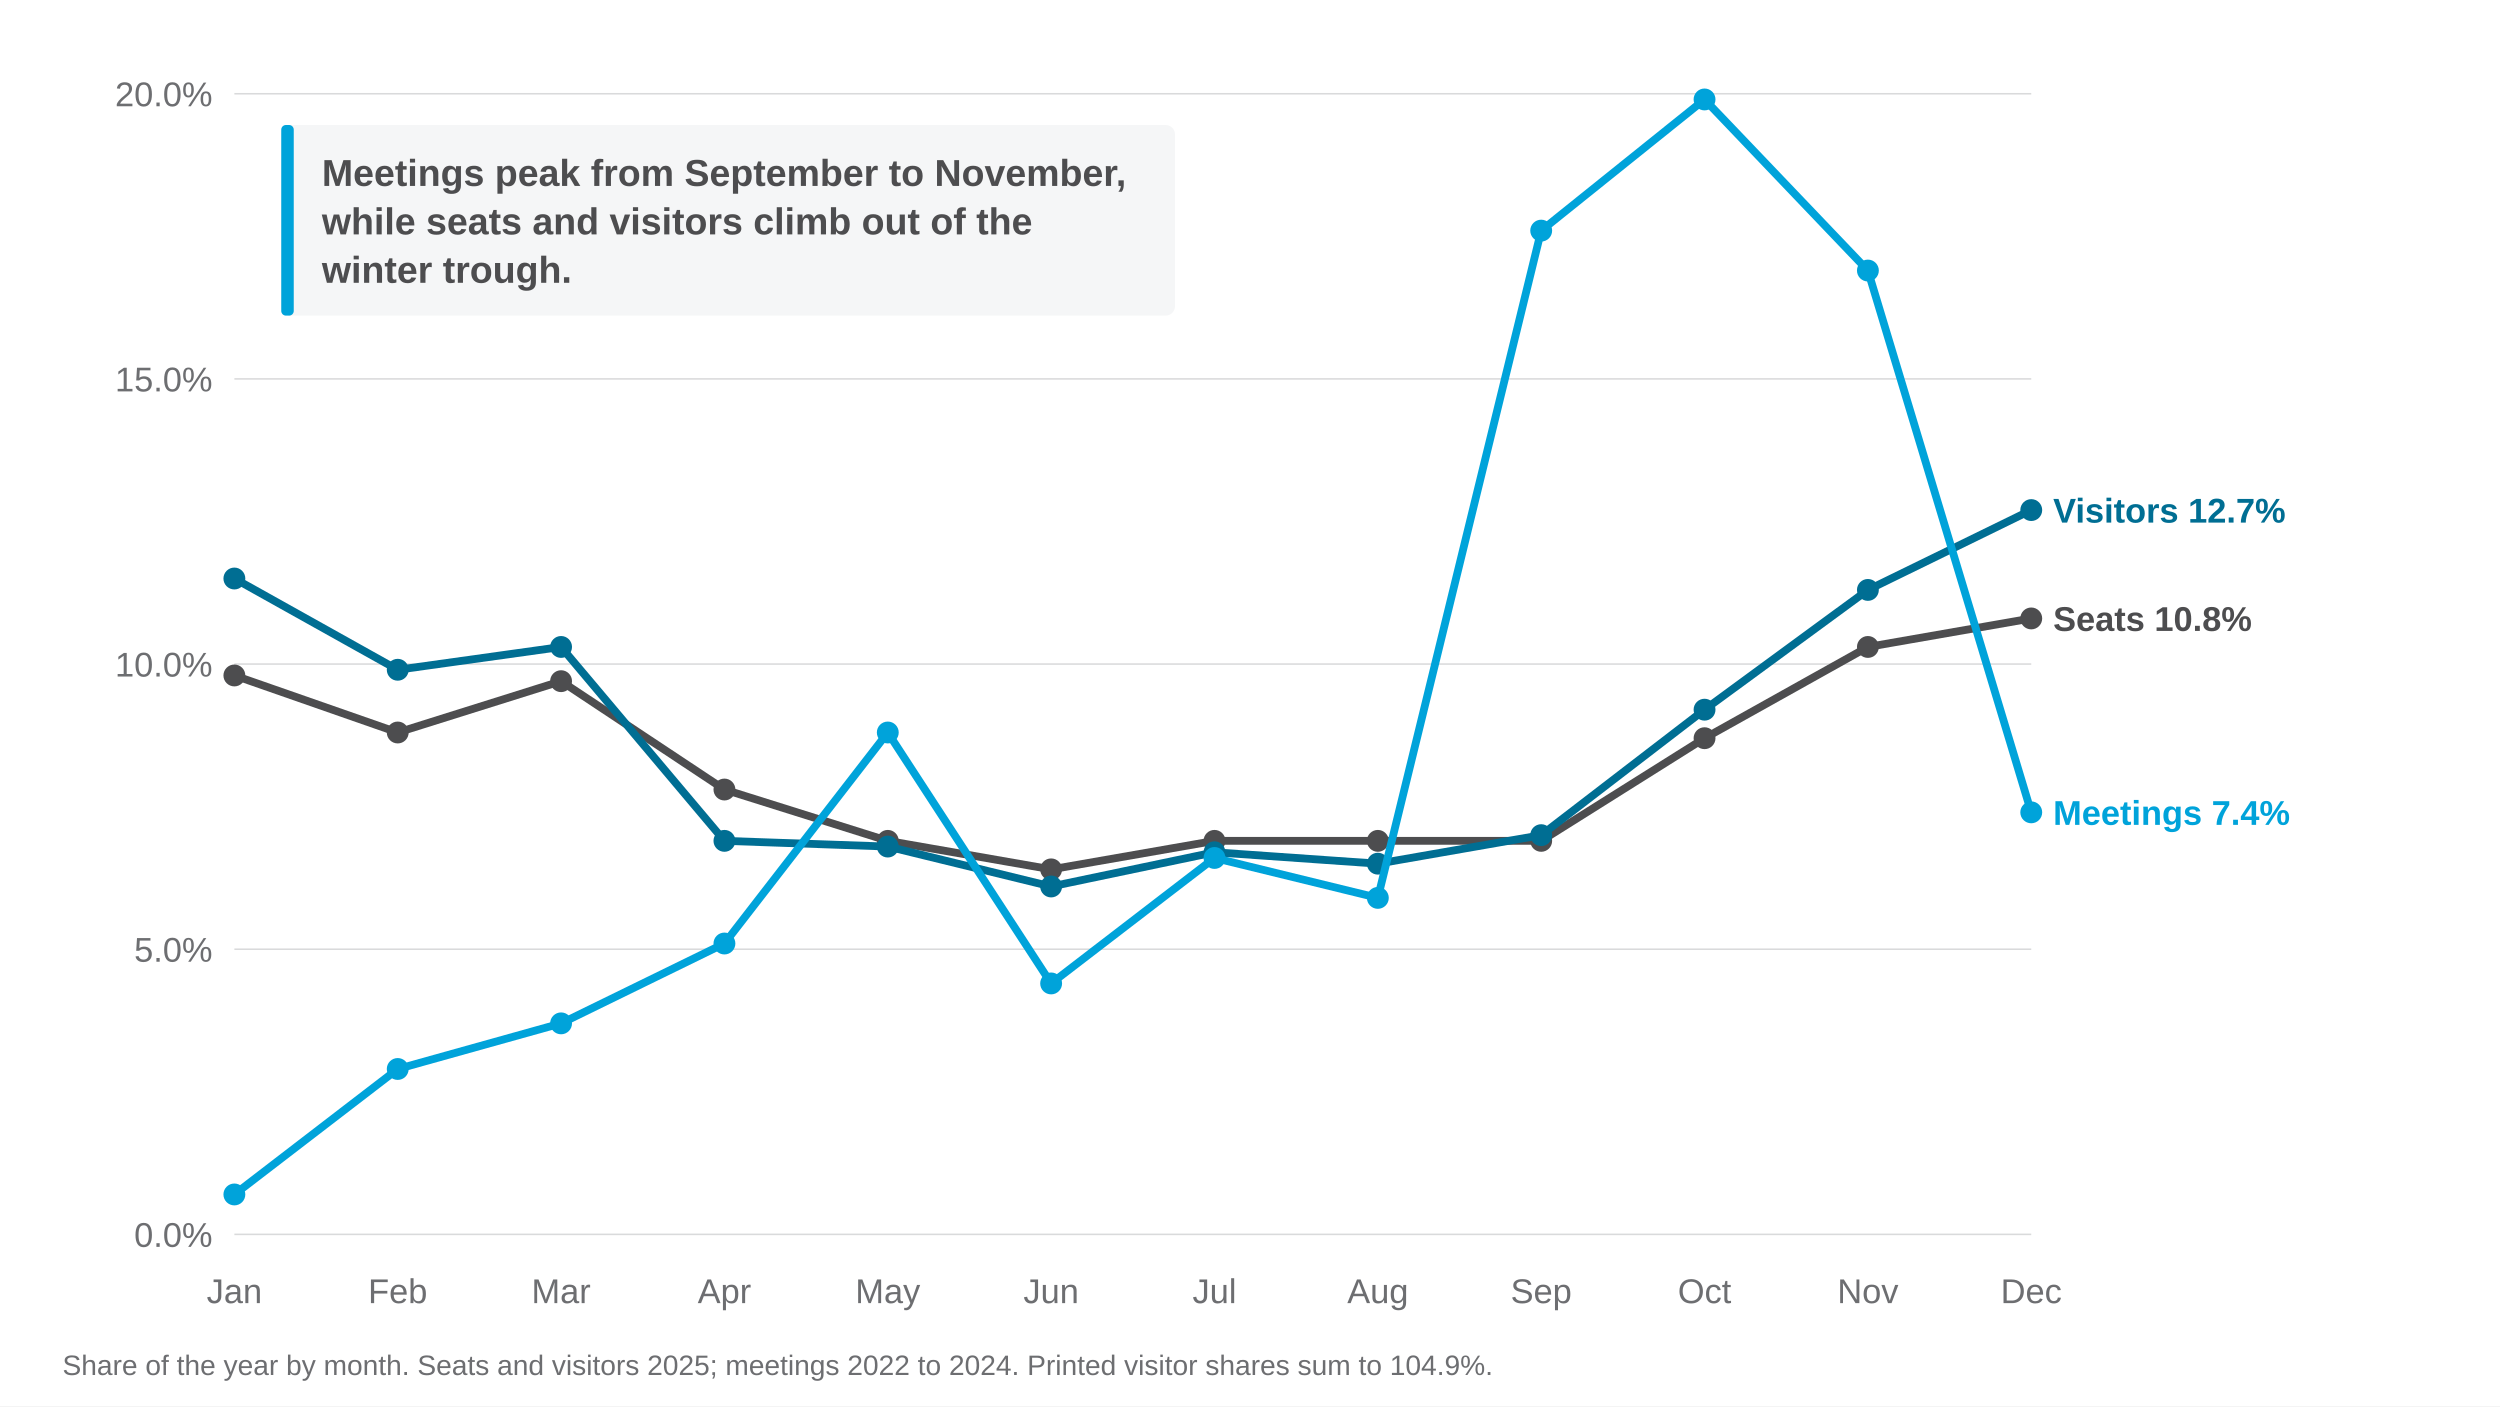
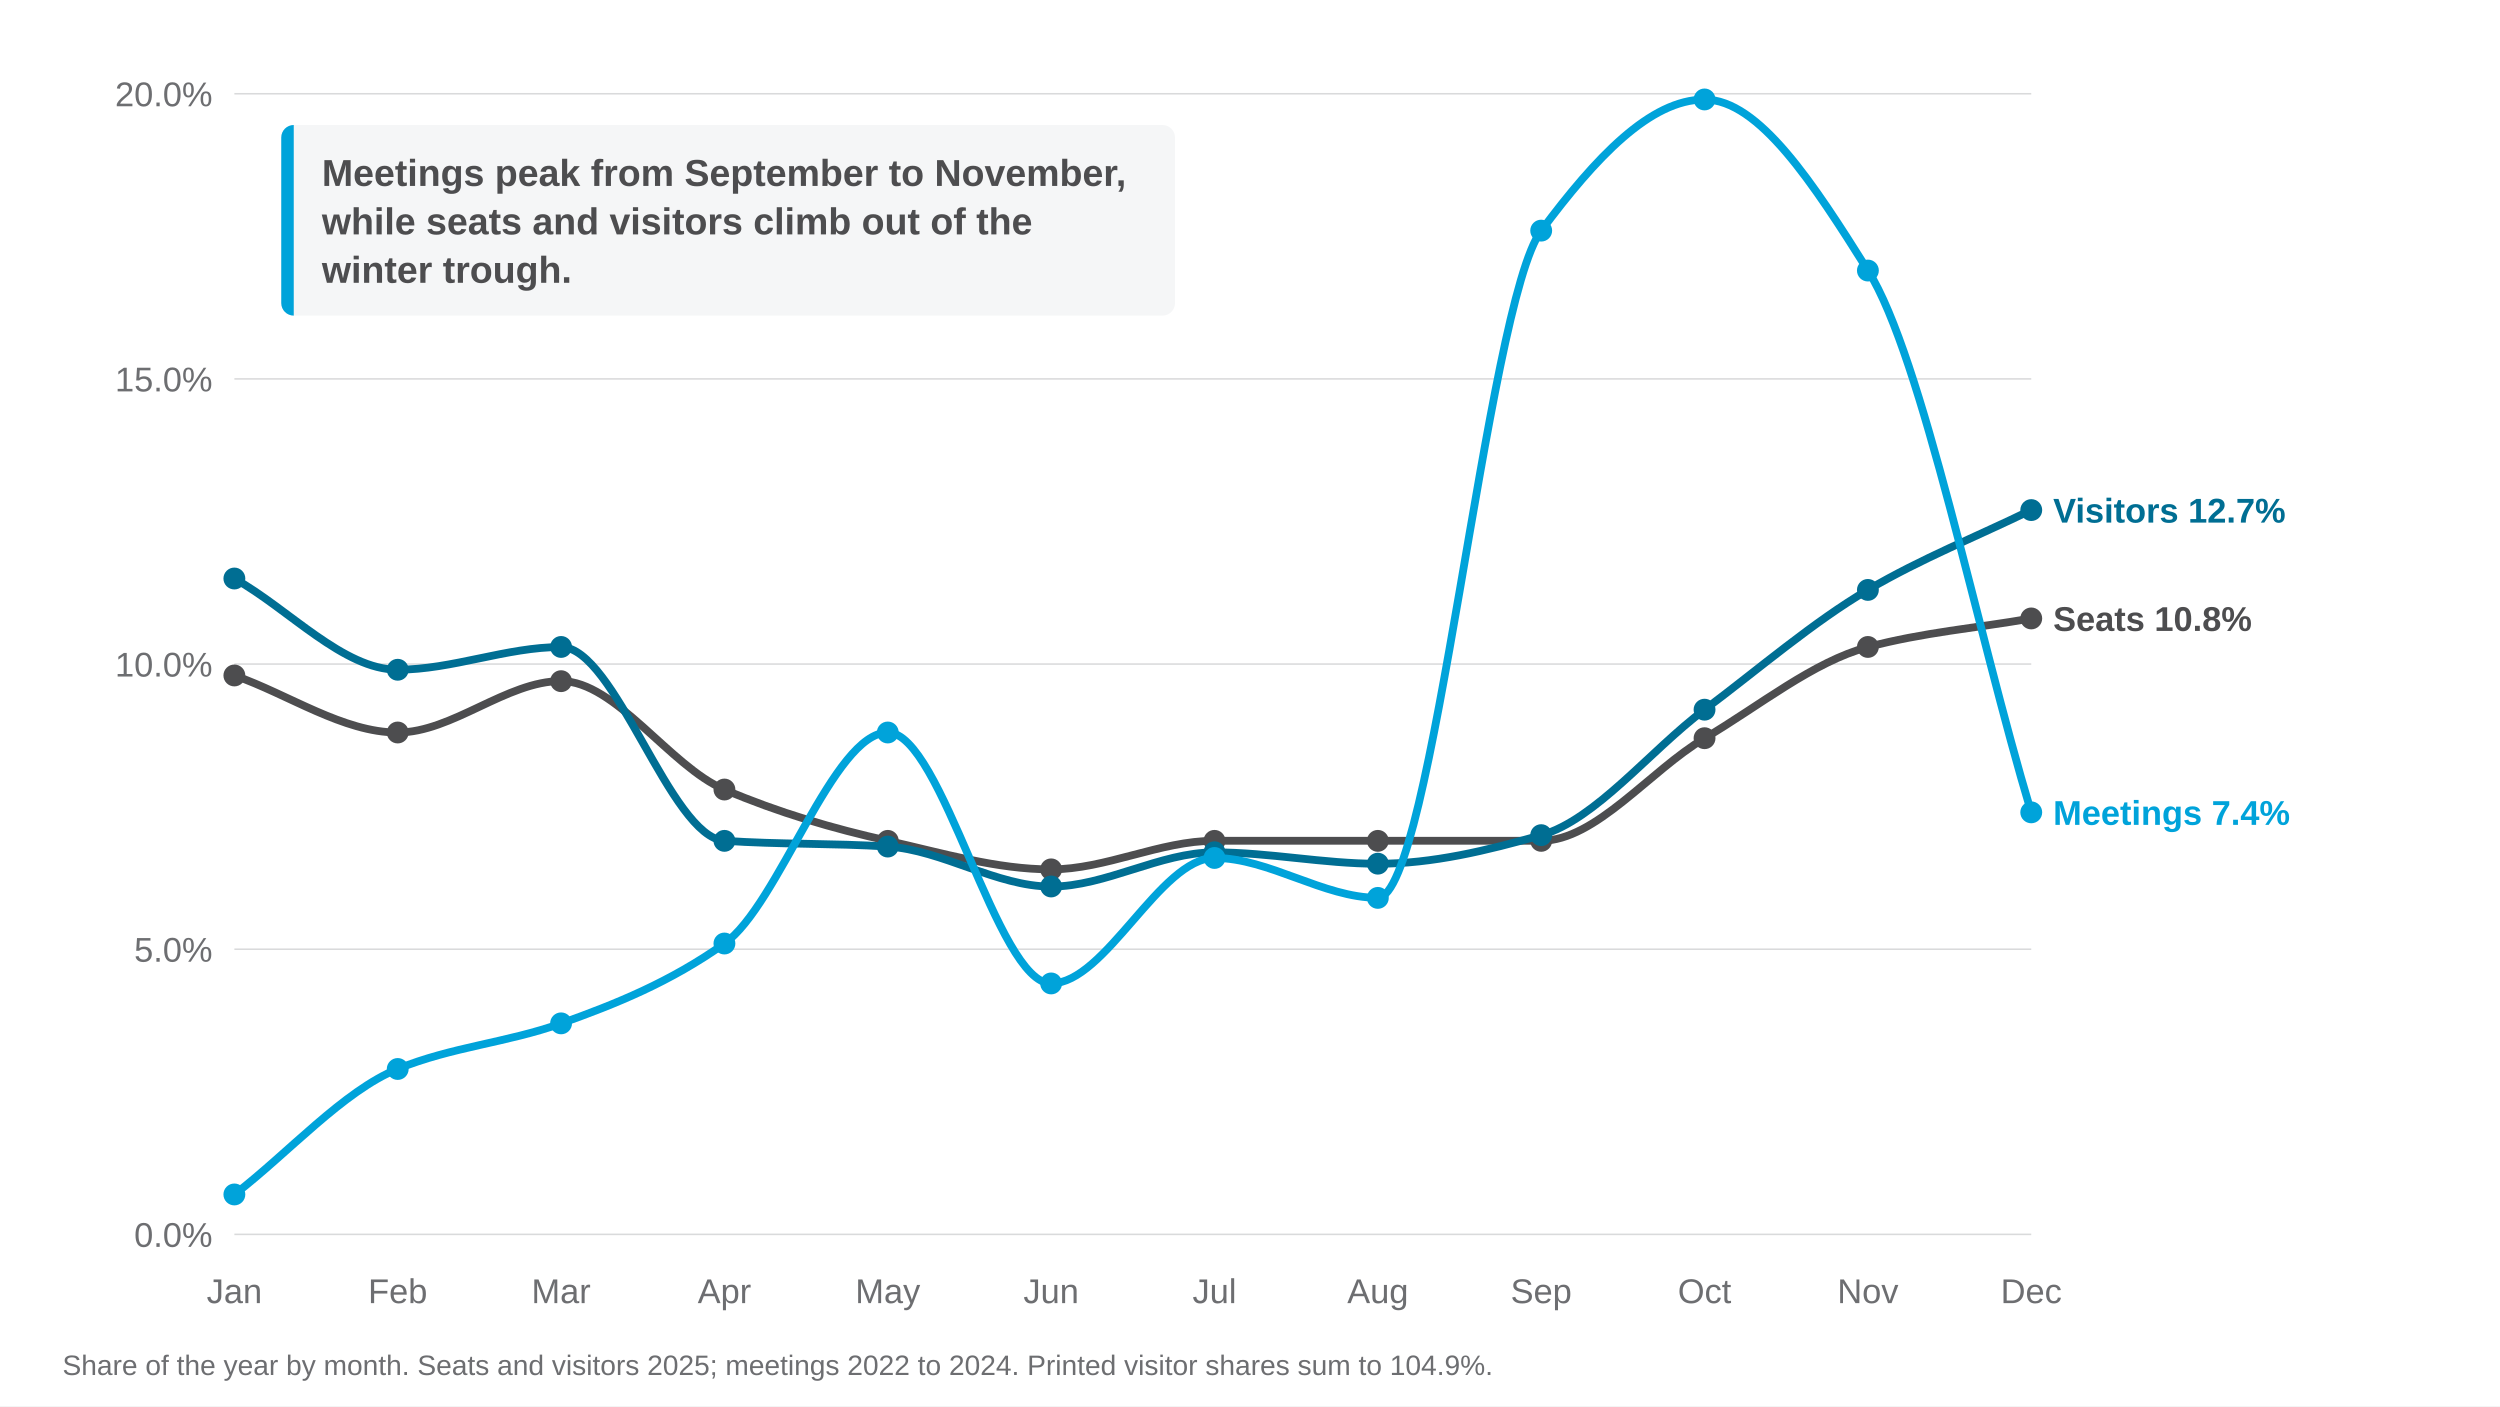
<svg xmlns="http://www.w3.org/2000/svg" viewBox="0 0 1600 900" width="1600" height="900" font-family="Arial, Helvetica, sans-serif">
  <rect width="1600" height="900" fill="#ffffff" />
  <line x1="150" y1="790" x2="1300" y2="790" stroke="#D9DADB" stroke-width="1" />
  <text x="136" y="798" text-anchor="end" font-size="22" fill="#6D6E71">0.0%</text>
  <line x1="150" y1="607.5" x2="1300" y2="607.5" stroke="#D9DADB" stroke-width="1" />
  <text x="136" y="615.5" text-anchor="end" font-size="22" fill="#6D6E71">5.0%</text>
  <line x1="150" y1="425" x2="1300" y2="425" stroke="#D9DADB" stroke-width="1" />
  <text x="136" y="433" text-anchor="end" font-size="22" fill="#6D6E71">10.0%</text>
  <line x1="150" y1="242.5" x2="1300" y2="242.5" stroke="#D9DADB" stroke-width="1" />
  <text x="136" y="250.5" text-anchor="end" font-size="22" fill="#6D6E71">15.0%</text>
  <line x1="150" y1="60" x2="1300" y2="60" stroke="#D9DADB" stroke-width="1" />
  <text x="136" y="68" text-anchor="end" font-size="22" fill="#6D6E71">20.0%</text>
  <text x="150" y="834" text-anchor="middle" font-size="22" fill="#6D6E71">Jan</text>
  <text x="254.545" y="834" text-anchor="middle" font-size="22" fill="#6D6E71">Feb</text>
  <text x="359.091" y="834" text-anchor="middle" font-size="22" fill="#6D6E71">Mar</text>
  <text x="463.636" y="834" text-anchor="middle" font-size="22" fill="#6D6E71">Apr</text>
  <text x="568.182" y="834" text-anchor="middle" font-size="22" fill="#6D6E71">May</text>
  <text x="672.727" y="834" text-anchor="middle" font-size="22" fill="#6D6E71">Jun</text>
  <text x="777.273" y="834" text-anchor="middle" font-size="22" fill="#6D6E71">Jul</text>
  <text x="881.818" y="834" text-anchor="middle" font-size="22" fill="#6D6E71">Aug</text>
  <text x="986.364" y="834" text-anchor="middle" font-size="22" fill="#6D6E71">Sep</text>
  <text x="1090.909" y="834" text-anchor="middle" font-size="22" fill="#6D6E71">Oct</text>
  <text x="1195.455" y="834" text-anchor="middle" font-size="22" fill="#6D6E71">Nov</text>
  <text x="1300" y="834" text-anchor="middle" font-size="22" fill="#6D6E71">Dec</text>
-   <polyline fill="none" stroke="#4D4D4F" stroke-width="5" stroke-linejoin="round" stroke-linecap="round" points="150,432.3 254.545,468.8 359.091,435.95 463.636,505.3 568.182,538.15 672.727,556.4 777.273,538.15 881.818,538.15 986.364,538.15 1090.909,472.45 1195.455,414.05 1300,395.8" />
+   <path fill="none" stroke="#4D4D4F" stroke-width="5" stroke-linejoin="round" stroke-linecap="round" d="M150,432.3 C184.8,444.5 219.7,468.8 254.5,468.8 C289.4,468.8 324.2,435.9 359.1,435.9 C393.9,435.9 428.8,490.5 463.6,505.3 C498.5,520.2 533.3,530.3 568.2,538.1 C603.0,545.9 637.9,556.4 672.7,556.4 C707.6,556.4 742.4,538.1 777.3,538.1 C812.1,538.1 847.0,538.1 881.8,538.1 C916.7,538.1 951.5,538.1 986.4,538.1 C1021.2,538.1 1056.1,493.1 1090.9,472.5 C1125.8,451.9 1160.6,423.4 1195.5,414.1 C1230.3,404.8 1265.2,401.9 1300,395.8" />
  <circle cx="150" cy="432.3" r="7" fill="#4D4D4F" />
  <circle cx="254.545" cy="468.8" r="7" fill="#4D4D4F" />
  <circle cx="359.091" cy="435.95" r="7" fill="#4D4D4F" />
  <circle cx="463.636" cy="505.3" r="7" fill="#4D4D4F" />
  <circle cx="568.182" cy="538.15" r="7" fill="#4D4D4F" />
  <circle cx="672.727" cy="556.4" r="7" fill="#4D4D4F" />
  <circle cx="777.273" cy="538.15" r="7" fill="#4D4D4F" />
  <circle cx="881.818" cy="538.15" r="7" fill="#4D4D4F" />
  <circle cx="986.364" cy="538.15" r="7" fill="#4D4D4F" />
  <circle cx="1090.909" cy="472.45" r="7" fill="#4D4D4F" />
  <circle cx="1195.455" cy="414.05" r="7" fill="#4D4D4F" />
  <circle cx="1300" cy="395.8" r="7" fill="#4D4D4F" />
  <text x="1314" y="403.8" font-size="22" font-weight="700" fill="#4D4D4F">Seats 10.8%</text>
-   <polyline fill="none" stroke="#006E93" stroke-width="5" stroke-linejoin="round" stroke-linecap="round" points="150,370.25 254.545,428.65 359.091,414.05 463.636,538.15 568.182,541.8 672.727,567.35 777.273,545.45 881.818,552.75 986.364,534.5 1090.909,454.2 1195.455,377.55 1300,326.45" />
+   <path fill="none" stroke="#006E93" stroke-width="5" stroke-linejoin="round" stroke-linecap="round" d="M150,370.3 C184.8,389.7 219.7,428.6 254.5,428.6 C289.4,428.6 324.2,414.1 359.1,414.1 C393.9,414.1 428.8,535.7 463.6,538.1 C498.5,540.5 533.3,539.6 568.2,541.8 C603.0,544.0 637.9,567.4 672.7,567.4 C707.6,567.4 742.4,545.5 777.3,545.5 C812.1,545.5 847.0,552.8 881.8,552.8 C916.7,552.8 951.5,544.4 986.4,534.5 C1021.2,524.6 1056.1,480.3 1090.9,454.2 C1125.8,428.0 1160.6,398.0 1195.5,377.5 C1230.3,357.1 1265.2,343.4 1300,326.4" />
  <circle cx="150" cy="370.25" r="7" fill="#006E93" />
  <circle cx="254.545" cy="428.65" r="7" fill="#006E93" />
  <circle cx="359.091" cy="414.05" r="7" fill="#006E93" />
  <circle cx="463.636" cy="538.15" r="7" fill="#006E93" />
  <circle cx="568.182" cy="541.8" r="7" fill="#006E93" />
  <circle cx="672.727" cy="567.35" r="7" fill="#006E93" />
  <circle cx="777.273" cy="545.45" r="7" fill="#006E93" />
  <circle cx="881.818" cy="552.75" r="7" fill="#006E93" />
  <circle cx="986.364" cy="534.5" r="7" fill="#006E93" />
  <circle cx="1090.909" cy="454.2" r="7" fill="#006E93" />
  <circle cx="1195.455" cy="377.55" r="7" fill="#006E93" />
  <circle cx="1300" cy="326.45" r="7" fill="#006E93" />
  <text x="1314" y="334.45" font-size="22" font-weight="700" fill="#006E93">Visitors 12.7%</text>
-   <polyline fill="none" stroke="#00A3DA" stroke-width="5" stroke-linejoin="round" stroke-linecap="round" points="150,764.45 254.545,684.15 359.091,654.95 463.636,603.85 568.182,468.8 672.727,629.4 777.273,549.1 881.818,574.65 986.364,147.6 1090.909,63.65 1195.455,173.15 1300,519.9" />
+   <path fill="none" stroke="#00A3DA" stroke-width="5" stroke-linejoin="round" stroke-linecap="round" d="M150,764.5 C184.8,737.7 219.7,698.3 254.5,684.1 C289.4,669.9 324.2,667.4 359.1,655 C393.9,642.6 428.8,628.6 463.6,603.9 C498.5,579.2 533.3,468.8 568.2,468.8 C603.0,468.8 637.9,629.4 672.7,629.4 C707.6,629.4 742.4,549.1 777.3,549.1 C812.1,549.1 847.0,574.6 881.8,574.6 C916.7,574.6 951.5,194.4 986.4,147.6 C1021.2,100.9 1056.1,63.7 1090.9,63.7 C1125.8,63.7 1160.6,117.6 1195.5,173.1 C1230.3,228.5 1265.2,404.3 1300,519.9" />
  <circle cx="150" cy="764.45" r="7" fill="#00A3DA" />
  <circle cx="254.545" cy="684.15" r="7" fill="#00A3DA" />
  <circle cx="359.091" cy="654.95" r="7" fill="#00A3DA" />
  <circle cx="463.636" cy="603.85" r="7" fill="#00A3DA" />
  <circle cx="568.182" cy="468.8" r="7" fill="#00A3DA" />
  <circle cx="672.727" cy="629.4" r="7" fill="#00A3DA" />
  <circle cx="777.273" cy="549.1" r="7" fill="#00A3DA" />
  <circle cx="881.818" cy="574.65" r="7" fill="#00A3DA" />
  <circle cx="986.364" cy="147.6" r="7" fill="#00A3DA" />
  <circle cx="1090.909" cy="63.65" r="7" fill="#00A3DA" />
  <circle cx="1195.455" cy="173.15" r="7" fill="#00A3DA" />
  <circle cx="1300" cy="519.9" r="7" fill="#00A3DA" />
  <text x="1314" y="527.9" font-size="22" font-weight="700" fill="#00A3DA">Meetings 7.4%</text>
  <text x="40" y="880" font-size="18" fill="#6D6E71">Share of the year by month. Seats and visitors 2025; meetings 2022 to 2024. Printed visitor shares sum to 104.9%.</text>
  <g class="callout">
-     <rect x="180" y="80" width="572" height="122" rx="6" fill="#F5F6F7" />
-     <rect x="180" y="80" width="8" height="122" rx="3" fill="#00A3DA" />
+     <clipPath id="co17">
+       <rect x="180" y="80" width="572" height="122" rx="8" />
+     </clipPath>
+     <rect x="180" y="80" width="572" height="122" rx="8" fill="#F5F6F7" />
+     <rect x="180" y="80" width="8" height="122" fill="#00A3DA" clip-path="url(#co17)" />
    <text x="206" y="119" font-size="24" font-weight="700" fill="#4D4D4F">Meetings peak from September to November,</text>
    <text x="206" y="150" font-size="24" font-weight="700" fill="#4D4D4F">while seats and visitors climb out of the</text>
    <text x="206" y="181" font-size="24" font-weight="700" fill="#4D4D4F">winter trough.</text>
  </g>
</svg>
